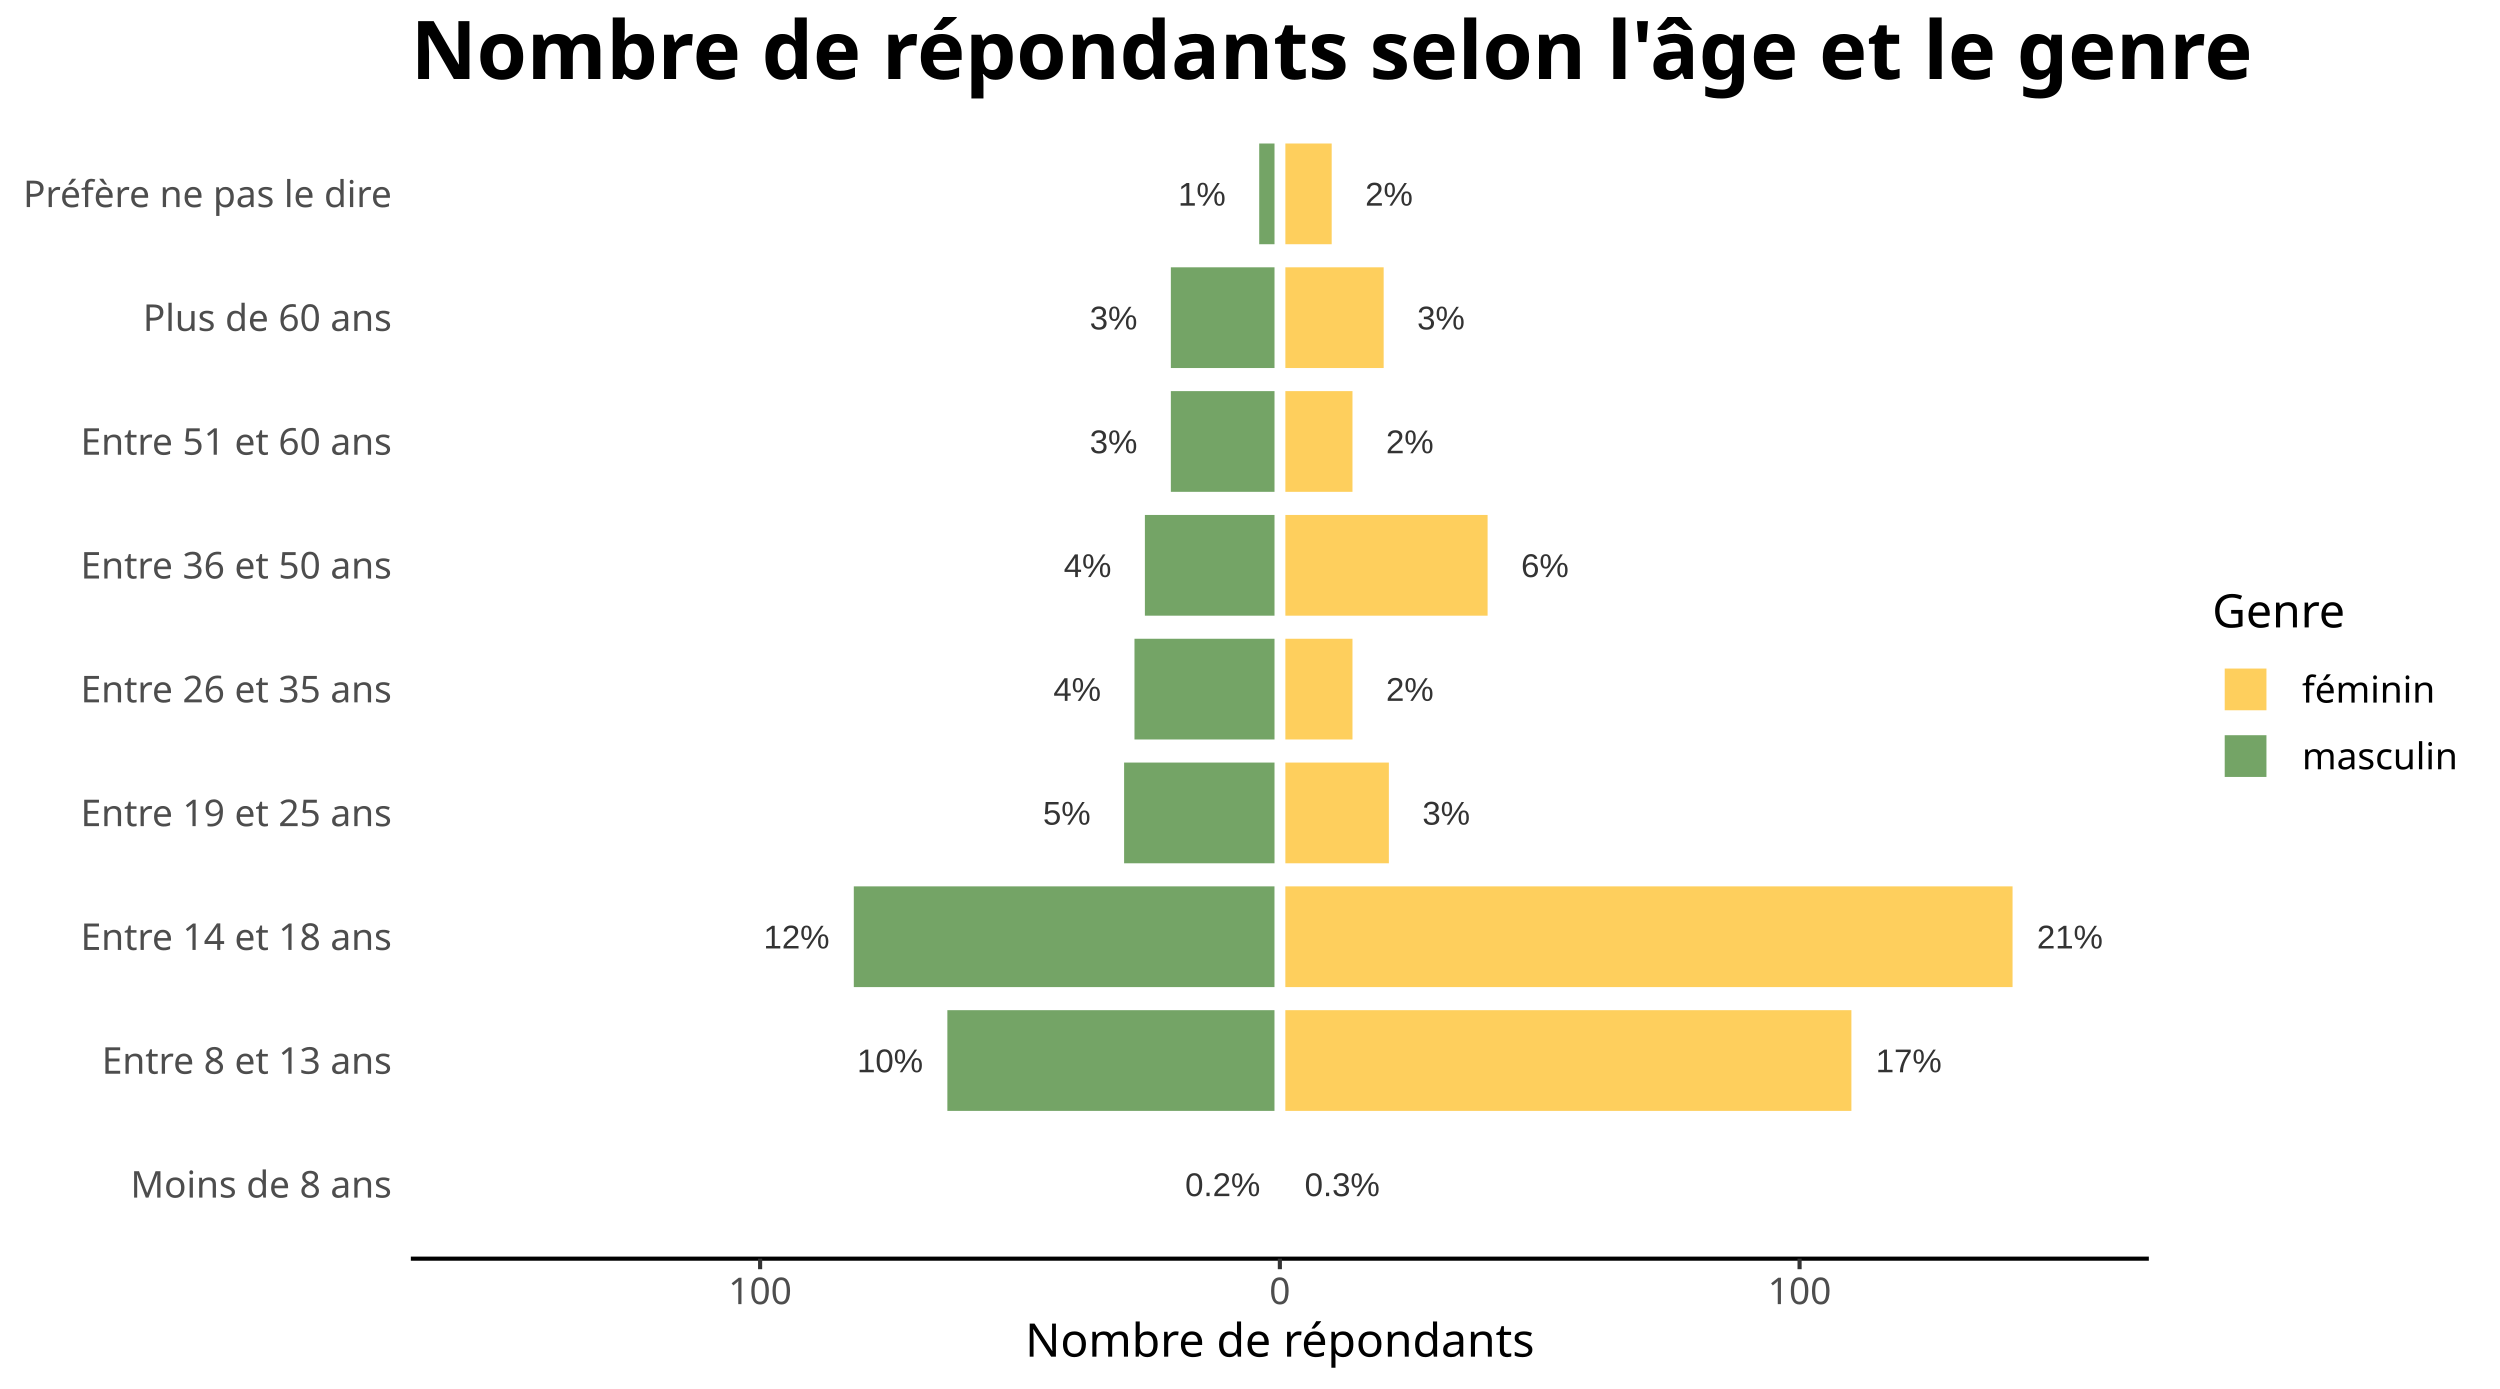
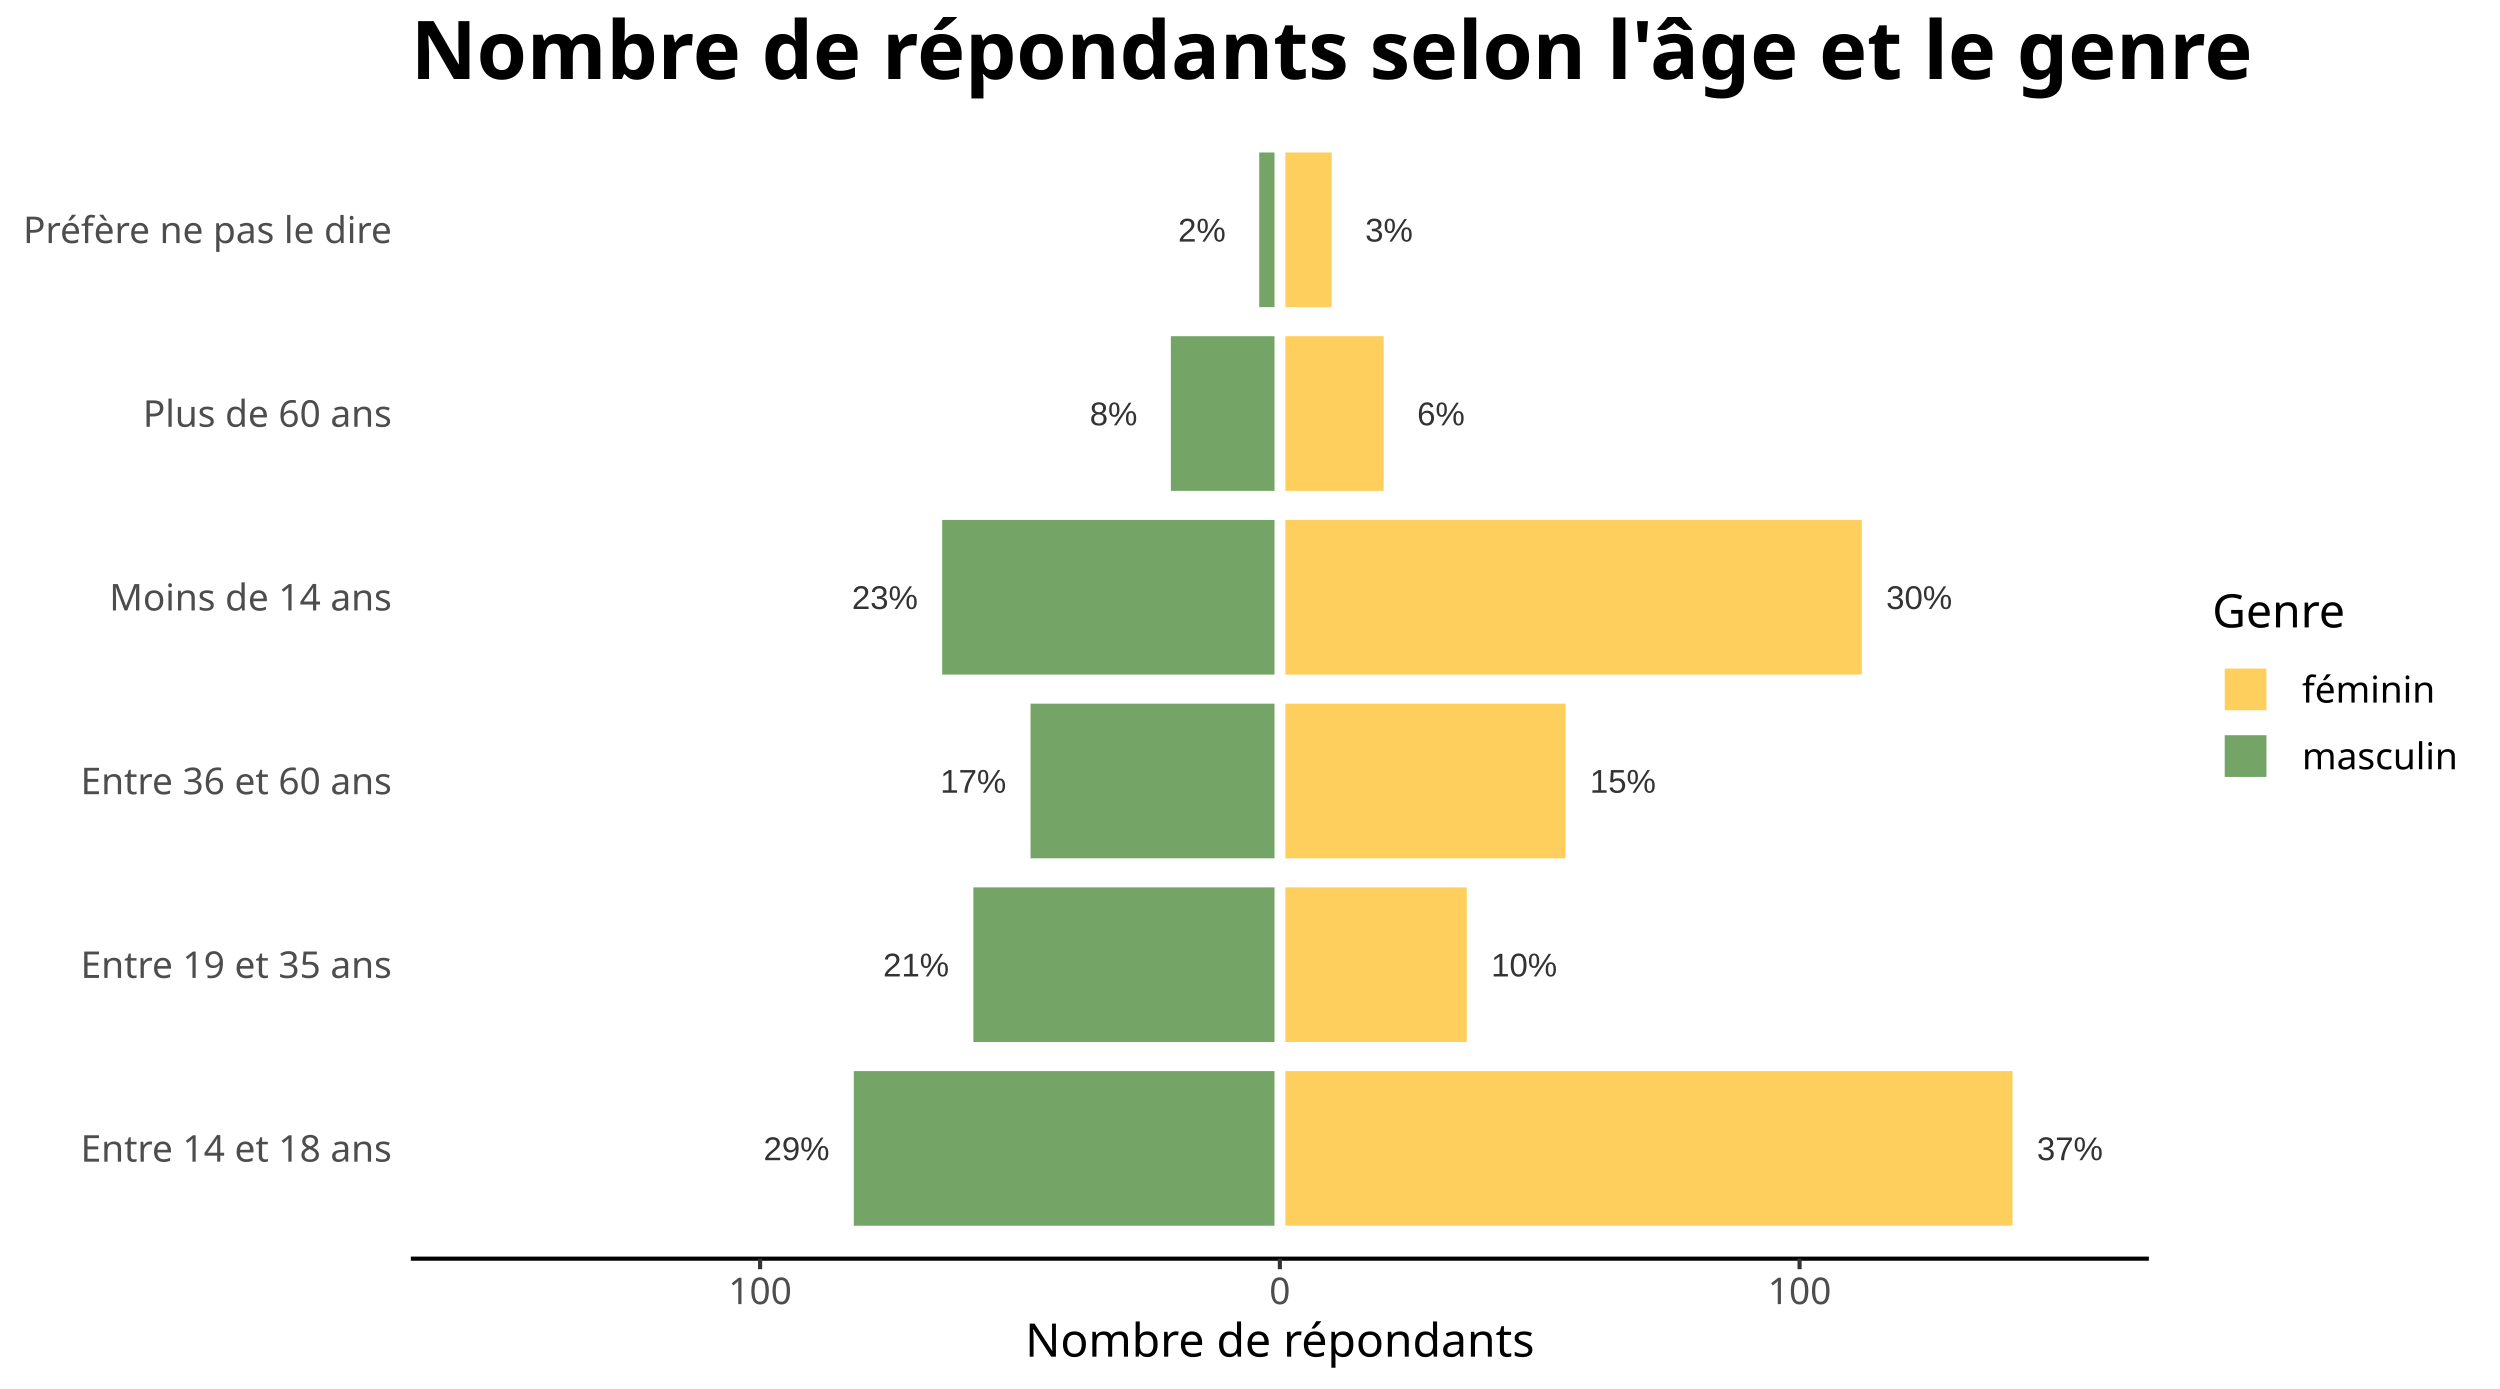
<svg xmlns="http://www.w3.org/2000/svg" class="svglite" width="648.00pt" height="360.00pt" viewBox="0 0 648.00 360.00">
  <defs>
    <style type="text/css">
    .svglite line, .svglite polyline, .svglite polygon, .svglite path, .svglite rect, .svglite circle {
      fill: none;
      stroke: #000000;
      stroke-linecap: round;
      stroke-linejoin: round;
      stroke-miterlimit: 10.00;
    }
    .svglite text {
      white-space: pre;
    }
  </style>
  </defs>
  <rect width="100%" height="100%" style="stroke: none; fill: #FFFFFF;" />
  <defs>
    <clipPath id="cpMC4wMHw2NDguMDB8MC4wMHwzNjAuMDA=">
      <rect x="0.00" y="0.00" width="648.00" height="360.00" />
    </clipPath>
  </defs>
  <g clip-path="url(#cpMC4wMHw2NDguMDB8MC4wMHwzNjAuMDA=)">
    <rect x="0" y="0.00" width="648.00" height="360.00" style="stroke-width: 1.07; stroke: #FFFFFF; fill: #FFFFFF;" />
  </g>
  <defs>
    <clipPath id="cpMTA2LjQ5fDU1Ni45OHwzMS4wMHwzMjYuMjQ=">
      <rect x="106.49" y="31.00" width="450.49" height="295.25" />
    </clipPath>
  </defs>
  <g clip-path="url(#cpMTA2LjQ5fDU1Ni45OHwzMS4wMHwzMjYuMjQ=)">
    <rect x="106.49" y="31.00" width="450.49" height="295.25" style="stroke-width: 1.07; stroke: none; fill: #FFFFFF;" />
-     <rect x="331.74" y="292.55" width="2.69" height="28.88" style="stroke-width: 2.77; stroke: #FFFFFF; stroke-linecap: square; stroke-linejoin: miter; fill: #FECF5D;" />
-     <rect x="330.39" y="292.55" width="1.35" height="28.88" style="stroke-width: 2.77; stroke: #FFFFFF; stroke-linecap: square; stroke-linejoin: miter; fill: #74A466;" />
-     <rect x="331.74" y="260.45" width="149.53" height="28.88" style="stroke-width: 2.77; stroke: #FFFFFF; stroke-linecap: square; stroke-linejoin: miter; fill: #FECF5D;" />
-     <rect x="244.17" y="260.45" width="87.56" height="28.88" style="stroke-width: 2.77; stroke: #FFFFFF; stroke-linecap: square; stroke-linejoin: miter; fill: #74A466;" />
-     <rect x="331.74" y="228.36" width="191.30" height="28.88" style="stroke-width: 2.77; stroke: #FFFFFF; stroke-linecap: square; stroke-linejoin: miter; fill: #FECF5D;" />
-     <rect x="219.92" y="228.36" width="111.81" height="28.88" style="stroke-width: 2.77; stroke: #FFFFFF; stroke-linecap: square; stroke-linejoin: miter; fill: #74A466;" />
-     <rect x="331.74" y="196.27" width="29.64" height="28.88" style="stroke-width: 2.77; stroke: #FFFFFF; stroke-linecap: square; stroke-linejoin: miter; fill: #FECF5D;" />
-     <rect x="289.98" y="196.27" width="41.76" height="28.88" style="stroke-width: 2.77; stroke: #FFFFFF; stroke-linecap: square; stroke-linejoin: miter; fill: #74A466;" />
-     <rect x="331.74" y="164.18" width="20.21" height="28.88" style="stroke-width: 2.77; stroke: #FFFFFF; stroke-linecap: square; stroke-linejoin: miter; fill: #FECF5D;" />
-     <rect x="292.67" y="164.18" width="39.07" height="28.88" style="stroke-width: 2.77; stroke: #FFFFFF; stroke-linecap: square; stroke-linejoin: miter; fill: #74A466;" />
-     <rect x="331.74" y="132.09" width="55.23" height="28.88" style="stroke-width: 2.77; stroke: #FFFFFF; stroke-linecap: square; stroke-linejoin: miter; fill: #FECF5D;" />
-     <rect x="295.37" y="132.09" width="36.37" height="28.88" style="stroke-width: 2.77; stroke: #FFFFFF; stroke-linecap: square; stroke-linejoin: miter; fill: #74A466;" />
-     <rect x="331.74" y="99.99" width="20.21" height="28.88" style="stroke-width: 2.77; stroke: #FFFFFF; stroke-linecap: square; stroke-linejoin: miter; fill: #FECF5D;" />
-     <rect x="302.10" y="99.99" width="29.64" height="28.88" style="stroke-width: 2.77; stroke: #FFFFFF; stroke-linecap: square; stroke-linejoin: miter; fill: #74A466;" />
-     <rect x="331.74" y="67.90" width="28.29" height="28.88" style="stroke-width: 2.77; stroke: #FFFFFF; stroke-linecap: square; stroke-linejoin: miter; fill: #FECF5D;" />
-     <rect x="302.10" y="67.90" width="29.64" height="28.88" style="stroke-width: 2.77; stroke: #FFFFFF; stroke-linecap: square; stroke-linejoin: miter; fill: #74A466;" />
-     <rect x="331.74" y="35.81" width="14.82" height="28.88" style="stroke-width: 2.77; stroke: #FFFFFF; stroke-linecap: square; stroke-linejoin: miter; fill: #FECF5D;" />
-     <rect x="325.00" y="35.81" width="6.74" height="28.88" style="stroke-width: 2.77; stroke: #FFFFFF; stroke-linecap: square; stroke-linejoin: miter; fill: #74A466;" />
-     <text x="347.90" y="310.04" text-anchor="middle" style="font-size: 8.54px;fill: #333333; font-family: &quot;Arial&quot;;" textLength="19.14px" lengthAdjust="spacingAndGlyphs">0.3%</text>
-     <text x="316.92" y="310.04" text-anchor="middle" style="font-size: 8.54px;fill: #333333; font-family: &quot;Arial&quot;;" textLength="19.14px" lengthAdjust="spacingAndGlyphs">0.2%</text>
-     <text x="494.74" y="277.94" text-anchor="middle" style="font-size: 8.54px;fill: #333333; font-family: &quot;Arial&quot;;" textLength="16.86px" lengthAdjust="spacingAndGlyphs">17%</text>
-     <text x="230.70" y="277.94" text-anchor="middle" style="font-size: 8.54px;fill: #333333; font-family: &quot;Arial&quot;;" textLength="16.86px" lengthAdjust="spacingAndGlyphs">10%</text>
-     <text x="536.51" y="245.85" text-anchor="middle" style="font-size: 8.54px;fill: #333333; font-family: &quot;Arial&quot;;" textLength="16.86px" lengthAdjust="spacingAndGlyphs">21%</text>
-     <text x="206.45" y="245.85" text-anchor="middle" style="font-size: 8.54px;fill: #333333; font-family: &quot;Arial&quot;;" textLength="16.86px" lengthAdjust="spacingAndGlyphs">12%</text>
-     <text x="374.85" y="213.76" text-anchor="middle" style="font-size: 8.54px;fill: #333333; font-family: &quot;Arial&quot;;" textLength="11.97px" lengthAdjust="spacingAndGlyphs">3%</text>
-     <text x="276.51" y="213.76" text-anchor="middle" style="font-size: 8.54px;fill: #333333; font-family: &quot;Arial&quot;;" textLength="11.97px" lengthAdjust="spacingAndGlyphs">5%</text>
-     <text x="365.42" y="181.67" text-anchor="middle" style="font-size: 8.54px;fill: #333333; font-family: &quot;Arial&quot;;" textLength="11.97px" lengthAdjust="spacingAndGlyphs">2%</text>
-     <text x="279.20" y="181.67" text-anchor="middle" style="font-size: 8.54px;fill: #333333; font-family: &quot;Arial&quot;;" textLength="11.97px" lengthAdjust="spacingAndGlyphs">4%</text>
-     <text x="400.44" y="149.58" text-anchor="middle" style="font-size: 8.54px;fill: #333333; font-family: &quot;Arial&quot;;" textLength="11.97px" lengthAdjust="spacingAndGlyphs">6%</text>
-     <text x="281.89" y="149.58" text-anchor="middle" style="font-size: 8.54px;fill: #333333; font-family: &quot;Arial&quot;;" textLength="11.97px" lengthAdjust="spacingAndGlyphs">4%</text>
-     <text x="365.42" y="117.48" text-anchor="middle" style="font-size: 8.54px;fill: #333333; font-family: &quot;Arial&quot;;" textLength="11.97px" lengthAdjust="spacingAndGlyphs">2%</text>
-     <text x="288.63" y="117.48" text-anchor="middle" style="font-size: 8.54px;fill: #333333; font-family: &quot;Arial&quot;;" textLength="11.97px" lengthAdjust="spacingAndGlyphs">3%</text>
-     <text x="373.50" y="85.39" text-anchor="middle" style="font-size: 8.54px;fill: #333333; font-family: &quot;Arial&quot;;" textLength="11.97px" lengthAdjust="spacingAndGlyphs">3%</text>
-     <text x="288.63" y="85.39" text-anchor="middle" style="font-size: 8.54px;fill: #333333; font-family: &quot;Arial&quot;;" textLength="11.97px" lengthAdjust="spacingAndGlyphs">3%</text>
-     <text x="360.03" y="53.30" text-anchor="middle" style="font-size: 8.54px;fill: #333333; font-family: &quot;Arial&quot;;" textLength="11.97px" lengthAdjust="spacingAndGlyphs">2%</text>
-     <text x="311.53" y="53.30" text-anchor="middle" style="font-size: 8.54px;fill: #333333; font-family: &quot;Arial&quot;;" textLength="11.97px" lengthAdjust="spacingAndGlyphs">1%</text>
+     <rect x="331.74" y="276.24" width="191.30" height="42.86" style="stroke-width: 2.77; stroke: #FFFFFF; stroke-linecap: square; stroke-linejoin: miter; fill: #FECF5D;" />
+     <rect x="219.92" y="276.24" width="111.81" height="42.86" style="stroke-width: 2.77; stroke: #FFFFFF; stroke-linecap: square; stroke-linejoin: miter; fill: #74A466;" />
+     <rect x="331.74" y="228.62" width="49.84" height="42.86" style="stroke-width: 2.77; stroke: #FFFFFF; stroke-linecap: square; stroke-linejoin: miter; fill: #FECF5D;" />
+     <rect x="250.91" y="228.62" width="80.83" height="42.86" style="stroke-width: 2.77; stroke: #FFFFFF; stroke-linecap: square; stroke-linejoin: miter; fill: #74A466;" />
+     <rect x="331.74" y="181.00" width="75.44" height="42.86" style="stroke-width: 2.77; stroke: #FFFFFF; stroke-linecap: square; stroke-linejoin: miter; fill: #FECF5D;" />
+     <rect x="265.73" y="181.00" width="66.01" height="42.86" style="stroke-width: 2.77; stroke: #FFFFFF; stroke-linecap: square; stroke-linejoin: miter; fill: #74A466;" />
+     <rect x="331.74" y="133.38" width="152.23" height="42.86" style="stroke-width: 2.77; stroke: #FFFFFF; stroke-linecap: square; stroke-linejoin: miter; fill: #FECF5D;" />
+     <rect x="242.83" y="133.38" width="88.91" height="42.86" style="stroke-width: 2.77; stroke: #FFFFFF; stroke-linecap: square; stroke-linejoin: miter; fill: #74A466;" />
+     <rect x="331.74" y="85.76" width="28.29" height="42.86" style="stroke-width: 2.77; stroke: #FFFFFF; stroke-linecap: square; stroke-linejoin: miter; fill: #FECF5D;" />
+     <rect x="302.10" y="85.76" width="29.64" height="42.86" style="stroke-width: 2.77; stroke: #FFFFFF; stroke-linecap: square; stroke-linejoin: miter; fill: #74A466;" />
+     <rect x="331.74" y="38.14" width="14.82" height="42.86" style="stroke-width: 2.77; stroke: #FFFFFF; stroke-linecap: square; stroke-linejoin: miter; fill: #FECF5D;" />
+     <rect x="325.00" y="38.14" width="6.74" height="42.86" style="stroke-width: 2.77; stroke: #FFFFFF; stroke-linecap: square; stroke-linejoin: miter; fill: #74A466;" />
+     <text x="536.51" y="300.72" text-anchor="middle" style="font-size: 8.54px;fill: #333333; font-family: &quot;Arial&quot;;" textLength="16.86px" lengthAdjust="spacingAndGlyphs">37%</text>
+     <text x="206.45" y="300.72" text-anchor="middle" style="font-size: 8.54px;fill: #333333; font-family: &quot;Arial&quot;;" textLength="16.86px" lengthAdjust="spacingAndGlyphs">29%</text>
+     <text x="395.05" y="253.10" text-anchor="middle" style="font-size: 8.54px;fill: #333333; font-family: &quot;Arial&quot;;" textLength="16.86px" lengthAdjust="spacingAndGlyphs">10%</text>
+     <text x="237.44" y="253.10" text-anchor="middle" style="font-size: 8.54px;fill: #333333; font-family: &quot;Arial&quot;;" textLength="16.86px" lengthAdjust="spacingAndGlyphs">21%</text>
+     <text x="420.65" y="205.48" text-anchor="middle" style="font-size: 8.54px;fill: #333333; font-family: &quot;Arial&quot;;" textLength="16.86px" lengthAdjust="spacingAndGlyphs">15%</text>
+     <text x="252.26" y="205.48" text-anchor="middle" style="font-size: 8.54px;fill: #333333; font-family: &quot;Arial&quot;;" textLength="16.86px" lengthAdjust="spacingAndGlyphs">17%</text>
+     <text x="497.44" y="157.86" text-anchor="middle" style="font-size: 8.54px;fill: #333333; font-family: &quot;Arial&quot;;" textLength="16.86px" lengthAdjust="spacingAndGlyphs">30%</text>
+     <text x="229.36" y="157.86" text-anchor="middle" style="font-size: 8.54px;fill: #333333; font-family: &quot;Arial&quot;;" textLength="16.86px" lengthAdjust="spacingAndGlyphs">23%</text>
+     <text x="373.50" y="110.24" text-anchor="middle" style="font-size: 8.54px;fill: #333333; font-family: &quot;Arial&quot;;" textLength="11.97px" lengthAdjust="spacingAndGlyphs">6%</text>
+     <text x="288.63" y="110.24" text-anchor="middle" style="font-size: 8.54px;fill: #333333; font-family: &quot;Arial&quot;;" textLength="11.97px" lengthAdjust="spacingAndGlyphs">8%</text>
+     <text x="360.03" y="62.62" text-anchor="middle" style="font-size: 8.54px;fill: #333333; font-family: &quot;Arial&quot;;" textLength="11.97px" lengthAdjust="spacingAndGlyphs">3%</text>
+     <text x="311.53" y="62.62" text-anchor="middle" style="font-size: 8.54px;fill: #333333; font-family: &quot;Arial&quot;;" textLength="11.97px" lengthAdjust="spacingAndGlyphs">2%</text>
  </g>
  <g clip-path="url(#cpMC4wMHw2NDguMDB8MC4wMHwzNjAuMDA=)">
-     <text x="101.56" y="310.41" text-anchor="end" style="font-size: 9.60px;fill: #4D4D4D; font-family: &quot;Noto Sans&quot;;" textLength="67.68px" lengthAdjust="spacingAndGlyphs">Moins de 8 ans</text>
-     <text x="101.56" y="278.32" text-anchor="end" style="font-size: 9.60px;fill: #4D4D4D; font-family: &quot;Noto Sans&quot;;" textLength="75.30px" lengthAdjust="spacingAndGlyphs">Entre 8 et 13 ans</text>
-     <text x="101.56" y="246.23" text-anchor="end" style="font-size: 9.60px;fill: #4D4D4D; font-family: &quot;Noto Sans&quot;;" textLength="80.79px" lengthAdjust="spacingAndGlyphs">Entre 14 et 18 ans</text>
-     <text x="101.56" y="214.14" text-anchor="end" style="font-size: 9.60px;fill: #4D4D4D; font-family: &quot;Noto Sans&quot;;" textLength="80.79px" lengthAdjust="spacingAndGlyphs">Entre 19 et 25 ans</text>
-     <text x="101.56" y="182.05" text-anchor="end" style="font-size: 9.60px;fill: #4D4D4D; font-family: &quot;Noto Sans&quot;;" textLength="80.79px" lengthAdjust="spacingAndGlyphs">Entre 26 et 35 ans</text>
-     <text x="101.56" y="149.95" text-anchor="end" style="font-size: 9.60px;fill: #4D4D4D; font-family: &quot;Noto Sans&quot;;" textLength="80.79px" lengthAdjust="spacingAndGlyphs">Entre 36 et 50 ans</text>
-     <text x="101.56" y="117.86" text-anchor="end" style="font-size: 9.60px;fill: #4D4D4D; font-family: &quot;Noto Sans&quot;;" textLength="80.79px" lengthAdjust="spacingAndGlyphs">Entre 51 et 60 ans</text>
-     <text x="101.56" y="85.77" text-anchor="end" style="font-size: 9.60px;fill: #4D4D4D; font-family: &quot;Noto Sans&quot;;" textLength="64.46px" lengthAdjust="spacingAndGlyphs">Plus de 60 ans</text>
-     <text x="101.56" y="53.68" text-anchor="end" style="font-size: 9.60px;fill: #4D4D4D; font-family: &quot;Noto Sans&quot;;" textLength="96.08px" lengthAdjust="spacingAndGlyphs">Préfère ne pas le dire</text>
+     <text x="101.56" y="301.10" text-anchor="end" style="font-size: 9.60px;fill: #4D4D4D; font-family: &quot;Noto Sans&quot;;" textLength="80.79px" lengthAdjust="spacingAndGlyphs">Entre 14 et 18 ans</text>
+     <text x="101.56" y="253.48" text-anchor="end" style="font-size: 9.60px;fill: #4D4D4D; font-family: &quot;Noto Sans&quot;;" textLength="80.79px" lengthAdjust="spacingAndGlyphs">Entre 19 et 35 ans</text>
+     <text x="101.56" y="205.86" text-anchor="end" style="font-size: 9.60px;fill: #4D4D4D; font-family: &quot;Noto Sans&quot;;" textLength="80.79px" lengthAdjust="spacingAndGlyphs">Entre 36 et 60 ans</text>
+     <text x="101.56" y="158.24" text-anchor="end" style="font-size: 9.60px;fill: #4D4D4D; font-family: &quot;Noto Sans&quot;;" textLength="73.17px" lengthAdjust="spacingAndGlyphs">Moins de 14 ans</text>
+     <text x="101.56" y="110.62" text-anchor="end" style="font-size: 9.60px;fill: #4D4D4D; font-family: &quot;Noto Sans&quot;;" textLength="64.46px" lengthAdjust="spacingAndGlyphs">Plus de 60 ans</text>
+     <text x="101.56" y="63.00" text-anchor="end" style="font-size: 9.60px;fill: #4D4D4D; font-family: &quot;Noto Sans&quot;;" textLength="96.08px" lengthAdjust="spacingAndGlyphs">Préfère ne pas le dire</text>
    <polyline points="106.49,326.24 556.98,326.24 " style="stroke-width: 1.07; stroke-linecap: butt;" />
    <polyline points="197.02,328.98 197.02,326.24 " style="stroke-width: 1.07; stroke: #333333; stroke-linecap: butt;" />
    <polyline points="331.74,328.98 331.74,326.24 " style="stroke-width: 1.07; stroke: #333333; stroke-linecap: butt;" />
    <polyline points="466.45,328.98 466.45,326.24 " style="stroke-width: 1.07; stroke: #333333; stroke-linecap: butt;" />
    <text x="197.02" y="338.03" text-anchor="middle" style="font-size: 9.60px;fill: #4D4D4D; font-family: &quot;Noto Sans&quot;;" textLength="16.46px" lengthAdjust="spacingAndGlyphs">100</text>
    <text x="331.74" y="338.03" text-anchor="middle" style="font-size: 9.60px;fill: #4D4D4D; font-family: &quot;Noto Sans&quot;;" textLength="5.49px" lengthAdjust="spacingAndGlyphs">0</text>
    <text x="466.45" y="338.03" text-anchor="middle" style="font-size: 9.60px;fill: #4D4D4D; font-family: &quot;Noto Sans&quot;;" textLength="16.46px" lengthAdjust="spacingAndGlyphs">100</text>
    <text x="331.74" y="351.64" text-anchor="middle" style="font-size: 12.00px; font-family: &quot;Noto Sans&quot;;" textLength="132.47px" lengthAdjust="spacingAndGlyphs">Nombre de répondants</text>
    <rect x="567.94" y="147.15" width="74.58" height="62.94" style="stroke-width: 1.07; stroke: none; fill: #FFFFFF;" />
    <text x="573.42" y="162.63" style="font-size: 12.00px; font-family: &quot;Noto Sans&quot;;" textLength="34.64px" lengthAdjust="spacingAndGlyphs">Genre</text>
    <rect x="575.26" y="171.90" width="13.59" height="13.59" style="stroke-width: 2.77; stroke: #FFFFFF; stroke-linecap: square; stroke-linejoin: miter; fill: #FECF5D;" />
    <rect x="575.26" y="189.18" width="13.59" height="13.59" style="stroke-width: 2.77; stroke: #FFFFFF; stroke-linecap: square; stroke-linejoin: miter; fill: #74A466;" />
    <text x="596.68" y="182.12" style="font-size: 9.60px; font-family: &quot;Noto Sans&quot;;" textLength="34.49px" lengthAdjust="spacingAndGlyphs">féminin</text>
    <text x="596.68" y="199.40" style="font-size: 9.60px; font-family: &quot;Noto Sans&quot;;" textLength="40.36px" lengthAdjust="spacingAndGlyphs">masculin</text>
    <text x="106.49" y="20.48" style="font-size: 21.00px; font-weight: bold; font-family: &quot;Noto Sans&quot;;" textLength="479.42px" lengthAdjust="spacingAndGlyphs">Nombre de répondants selon l'âge et le genre</text>
  </g>
</svg>
